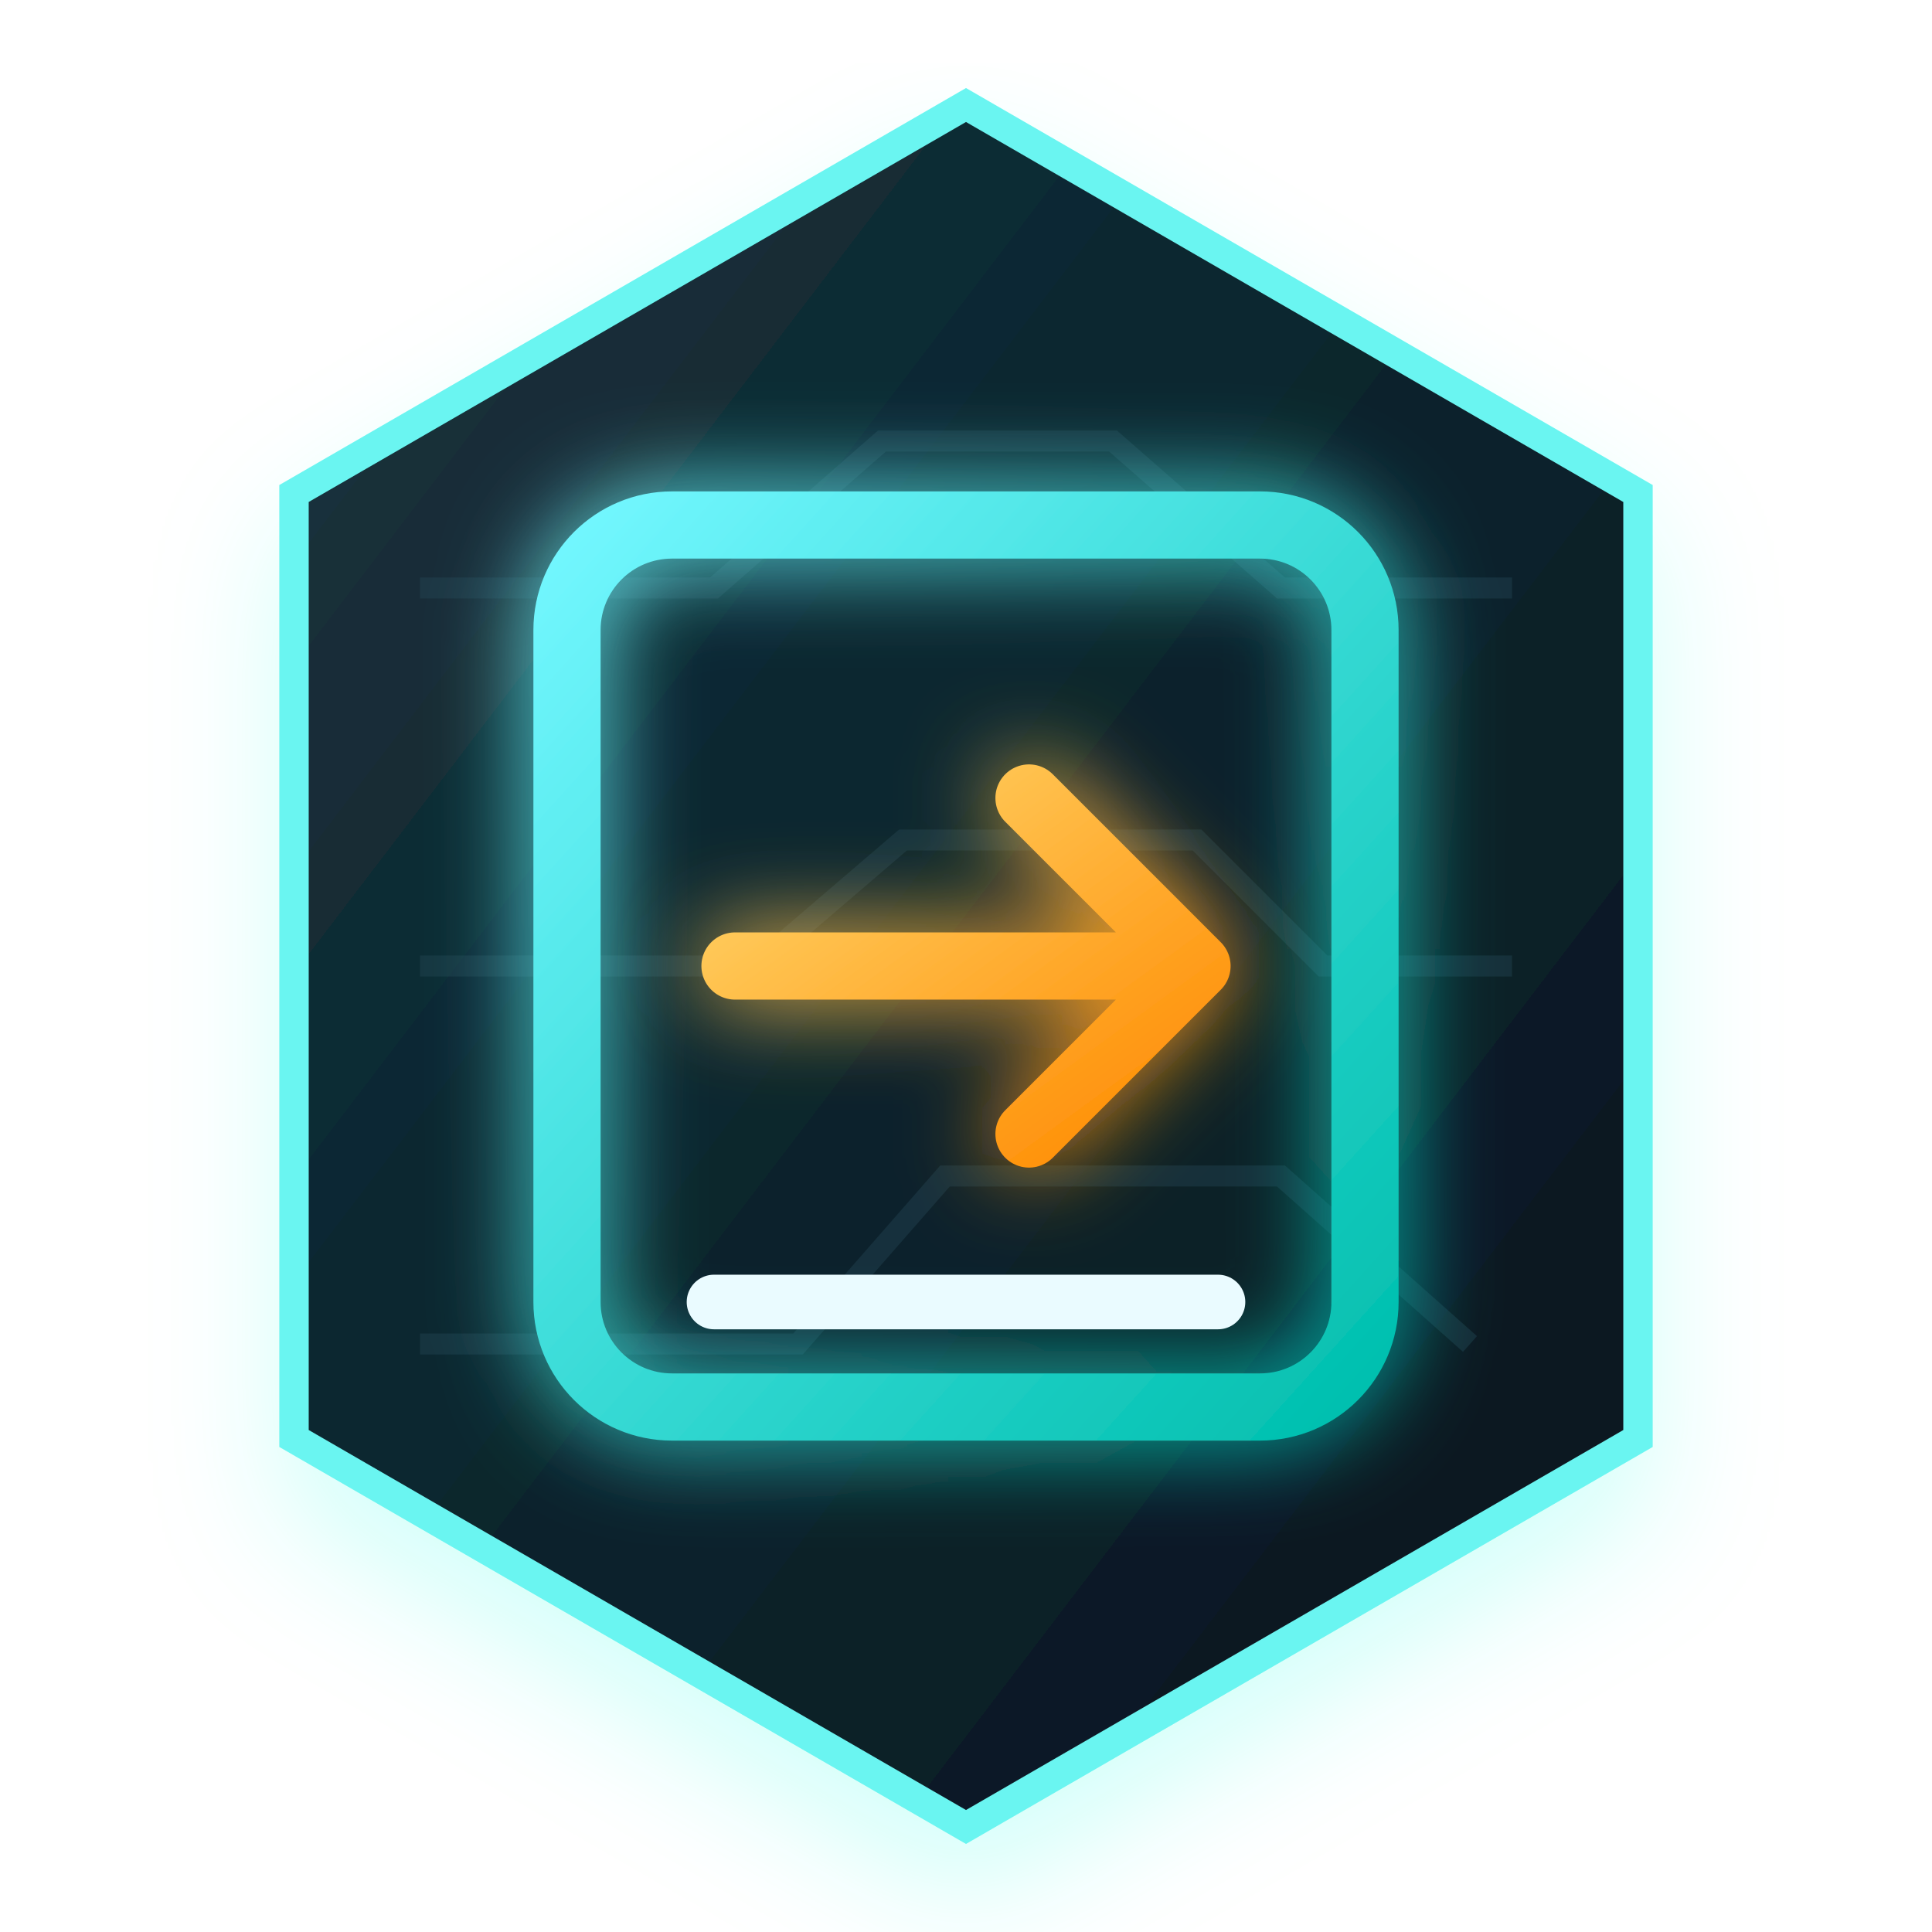
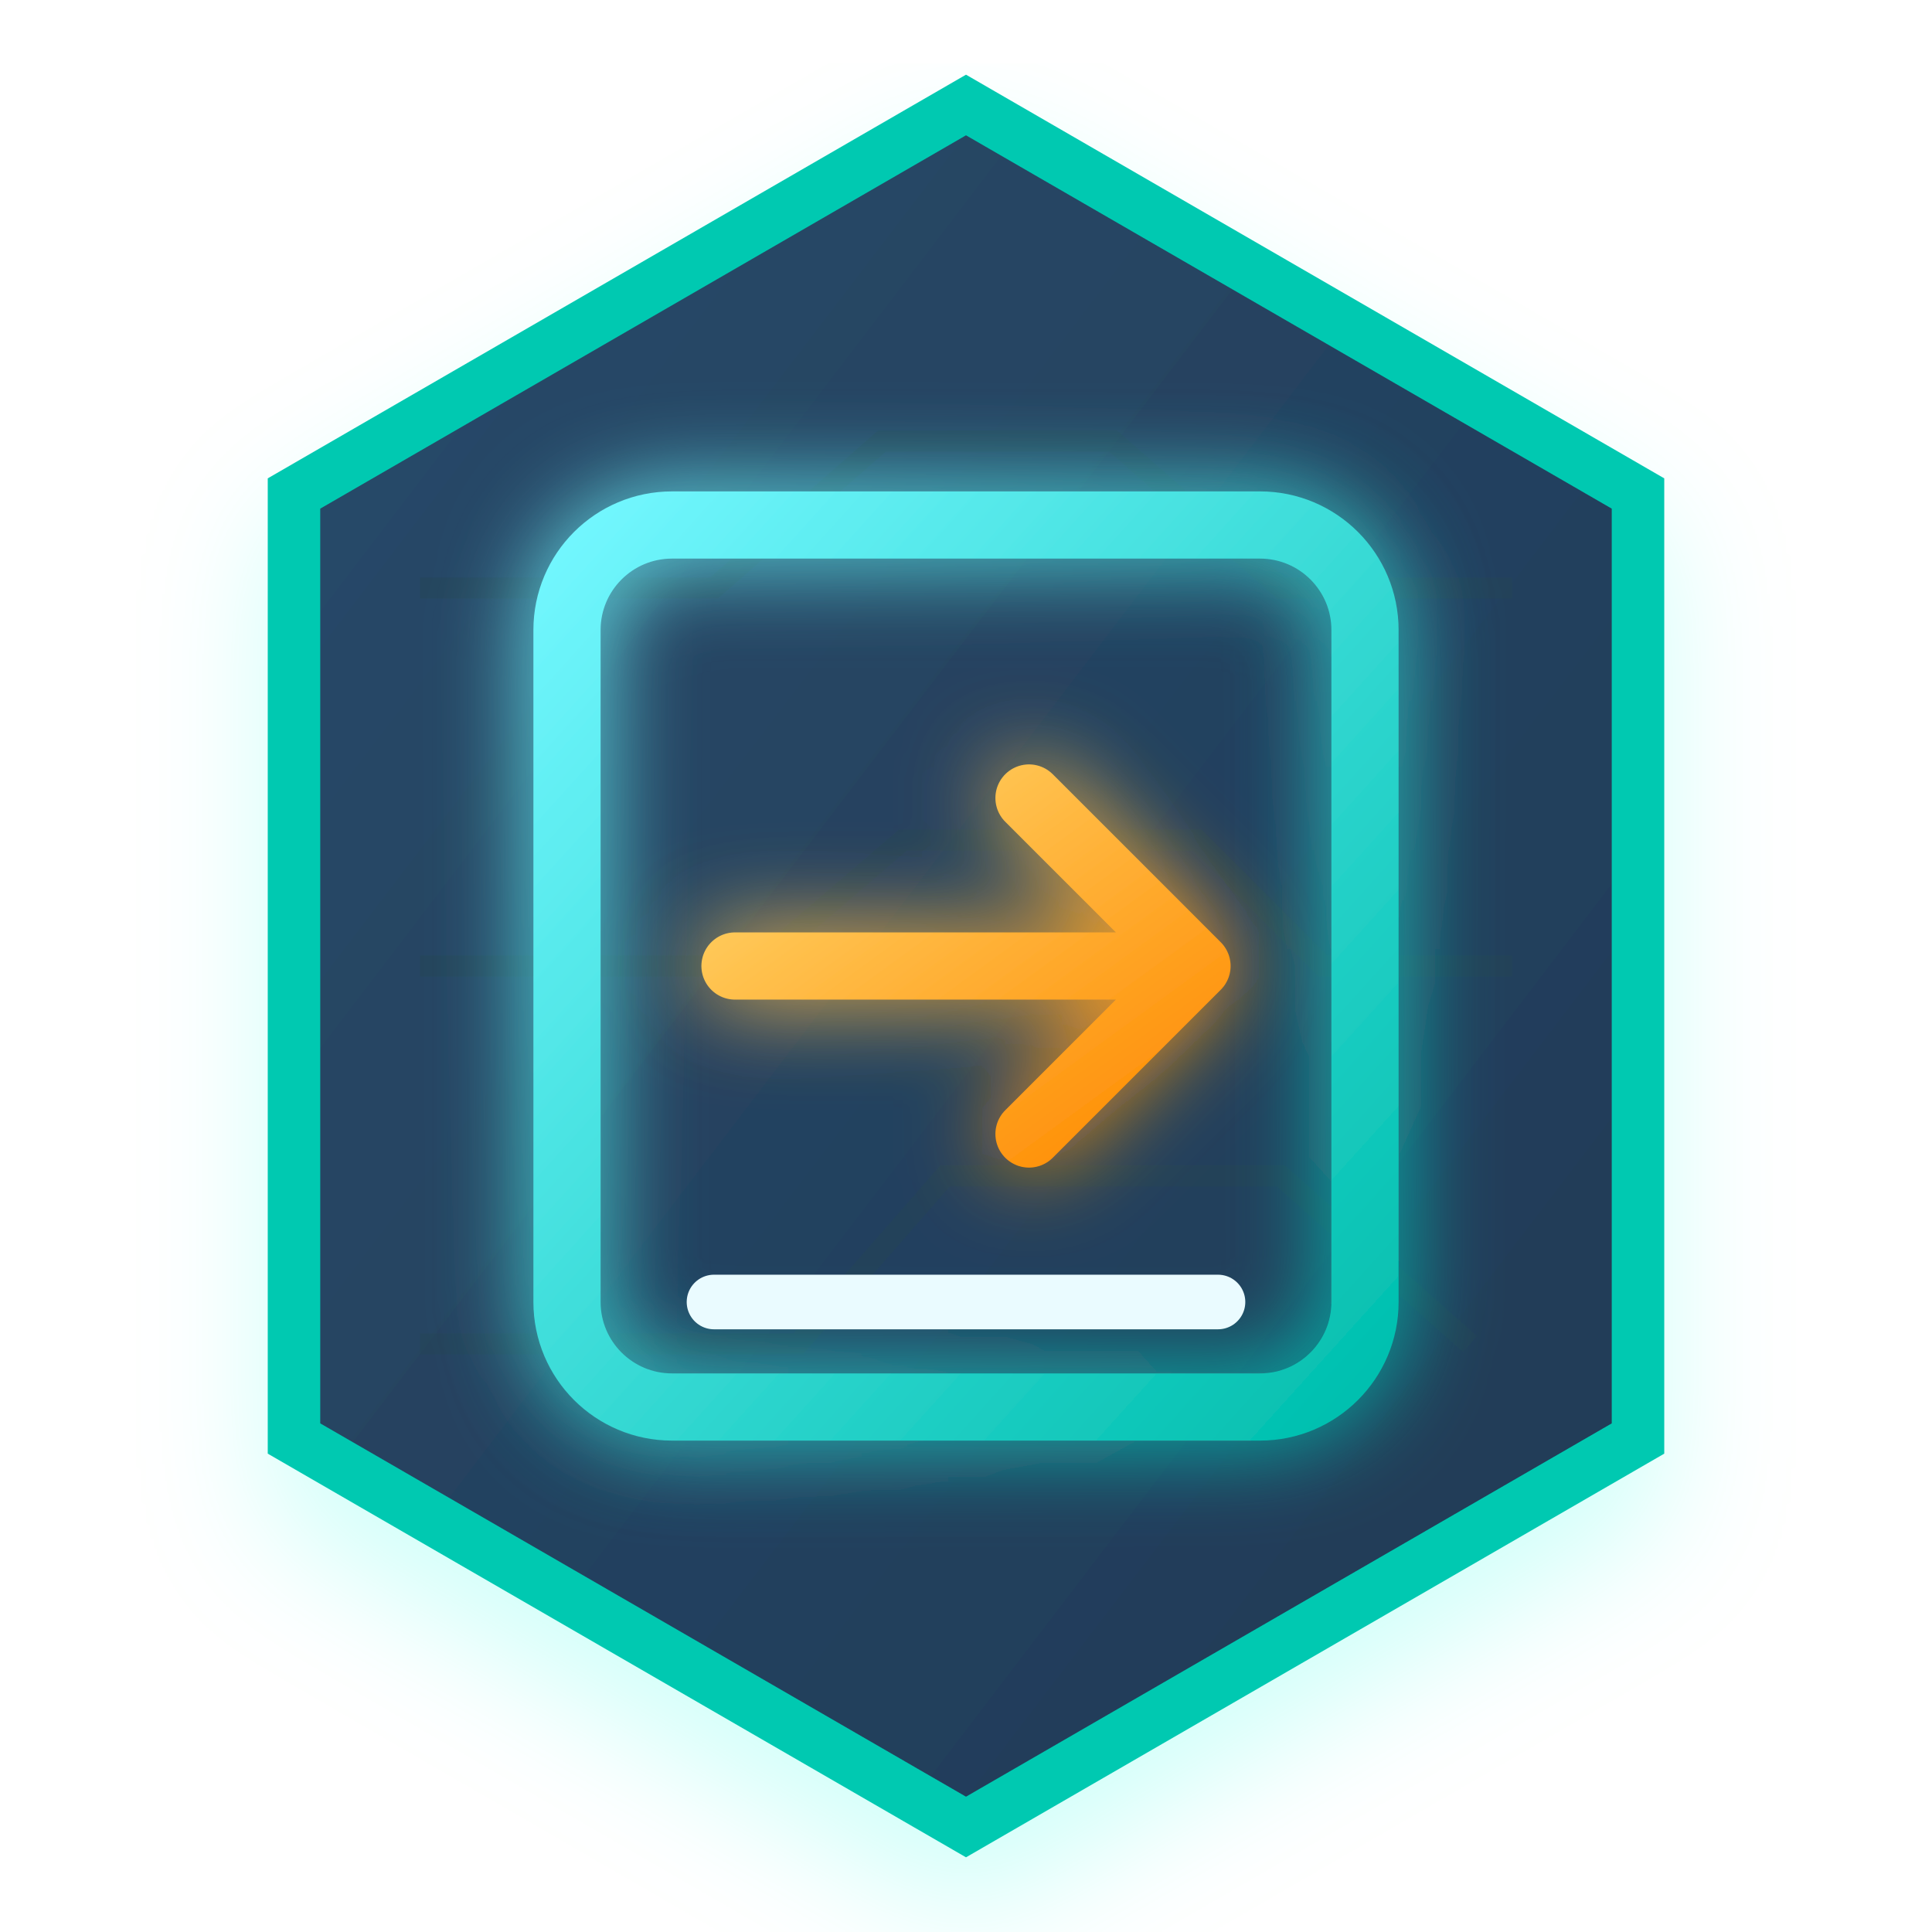
<svg xmlns="http://www.w3.org/2000/svg" width="92" height="92" viewBox="0 0 92 92" role="img" aria-label="Route Splice Export">
  <defs>
    <linearGradient id="bg" x1="0" y1="0" x2="1" y2="1">
-       <stop offset="0" stop-color="#082A34" />
-       <stop offset="1" stop-color="#020812" />
+       <stop offset="0" stop-color="#2A4A6A" />
+       <stop offset="1" stop-color="#1E3A55" />
    </linearGradient>
    <linearGradient id="cyan" x1="0" y1="0" x2="1" y2="1">
      <stop offset="0" stop-color="#73F7FF" />
      <stop offset="1" stop-color="#00BFAE" />
    </linearGradient>
    <linearGradient id="orange" x1="0" y1="0" x2="1" y2="1">
      <stop offset="0" stop-color="#FFD66B" />
      <stop offset="1" stop-color="#FF8A00" />
    </linearGradient>
    <filter id="glow" x="-40%" y="-40%" width="180%" height="180%">
      <feGaussianBlur stdDeviation="2.2" result="b" />
      <feMerge>
        <feMergeNode in="b" />
        <feMergeNode in="SourceGraphic" />
      </feMerge>
    </filter>
    <filter id="soft" x="-20%" y="-20%" width="140%" height="140%">
      <feDropShadow dx="0" dy="3" stdDeviation="3" flood-color="#00FFE0" flood-opacity="0.18" />
    </filter>
    <style>
-       .tile{fill:url(#bg);stroke:#64F5F0;stroke-width:1.4;opacity:.95;filter:url(#soft)}
+       .tile{fill:url(#bg);stroke:#00C9B1;stroke-width:2.5;opacity:1;filter:url(#soft)}
      .map{fill:none;stroke:#234653;stroke-width:1;opacity:.42}
      .c{fill:none;stroke:url(#cyan);stroke-width:3.2;stroke-linecap:round;stroke-linejoin:round;filter:url(#glow)}
      .ct{fill:url(#cyan);stroke:#DFFFFF;stroke-width:1.2;filter:url(#glow)}
      .o{fill:none;stroke:url(#orange);stroke-width:3.2;stroke-linecap:round;stroke-linejoin:round;filter:url(#glow)}
      .ot{fill:url(#orange);stroke:#FFE9A8;stroke-width:1.2;filter:url(#glow)}
      .w{fill:none;stroke:#EAFBFF;stroke-width:2.6;stroke-linecap:round;stroke-linejoin:round}
      .dot{fill:#EAFBFF;stroke:#AFFFF8;stroke-width:1.6;filter:url(#glow)}
      .txt{font-family:Arial, Helvetica, sans-serif;font-size:15px;font-weight:700;fill:#FFE4A3;text-anchor:middle}
    </style>
  </defs>
  <polygon class="tile" points="46,5 78,23.5 78,68.5 46,87 14,68.5 14,23.5" />
  <path class="map" d="M20 28h14l8-7h11l8 7h11M20 46h16l7-6h14l6 6h9M20 64h18l7-8h16l9 8" />
  <rect class="c" x="27" y="25" width="38" height="42" rx="5" />
  <path class="o" d="M35 46h22M49 38l8 8-8 8" />
  <path class="w" d="M34 62h24" />
</svg>
